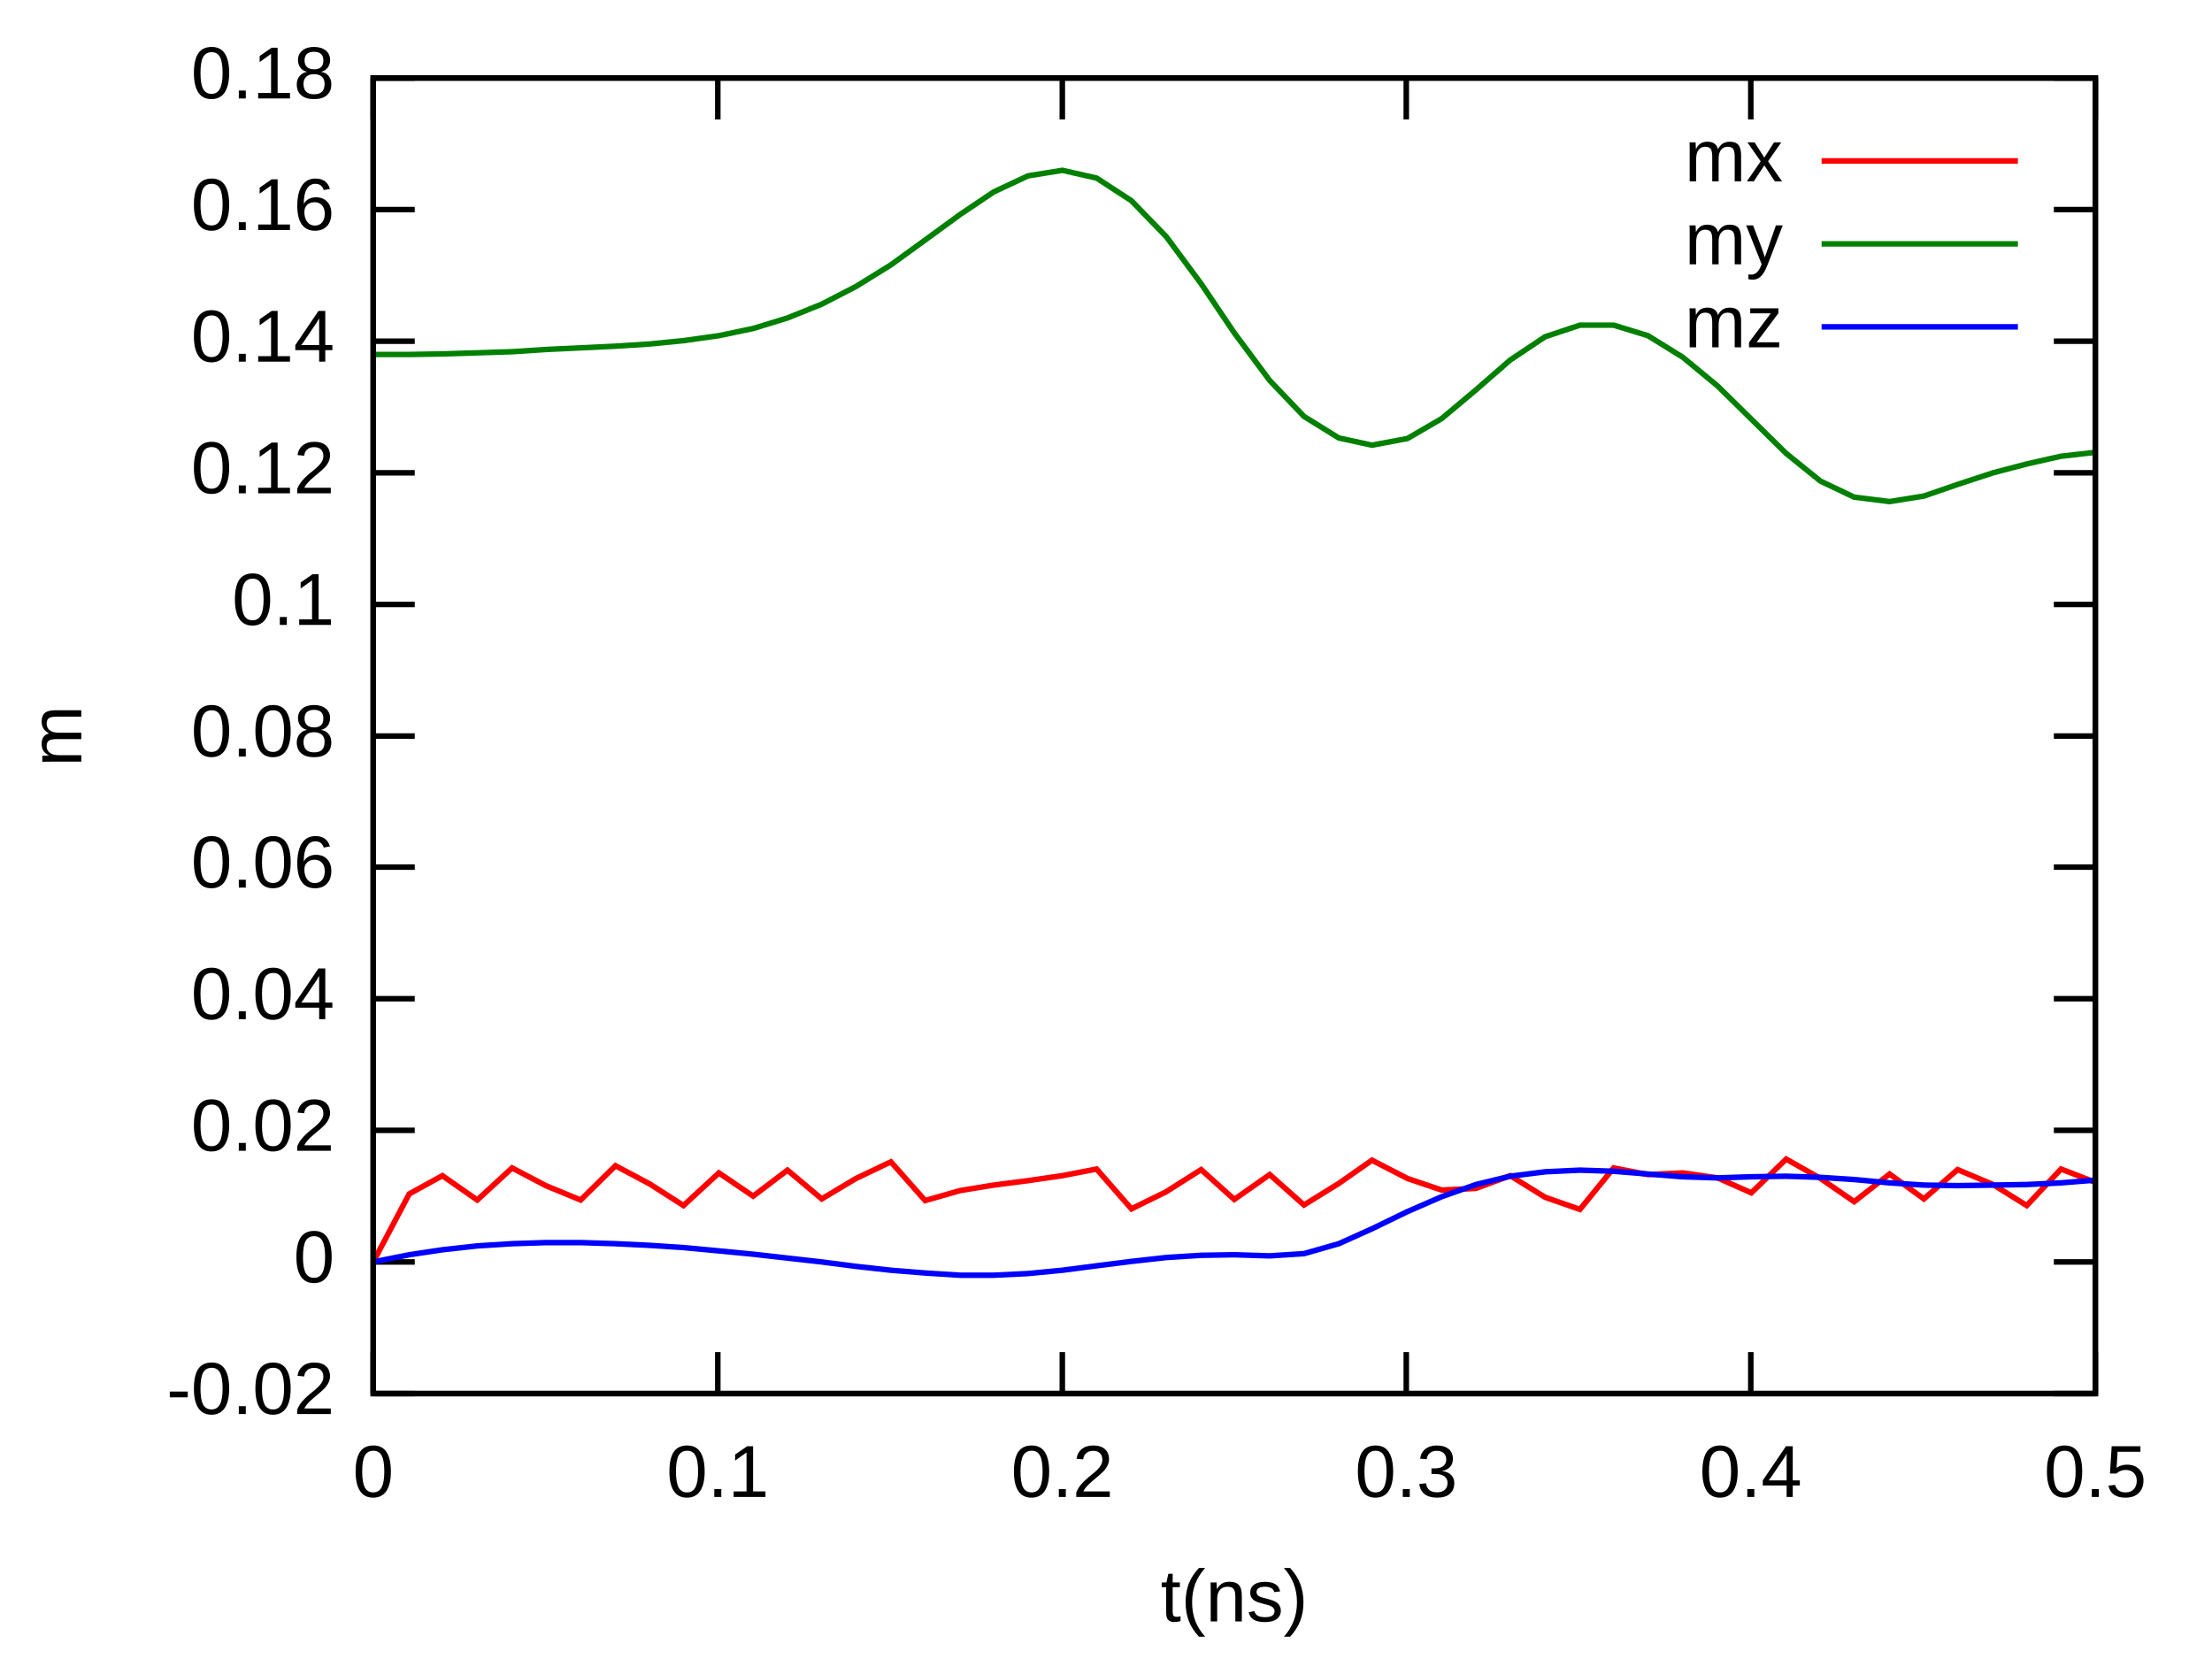
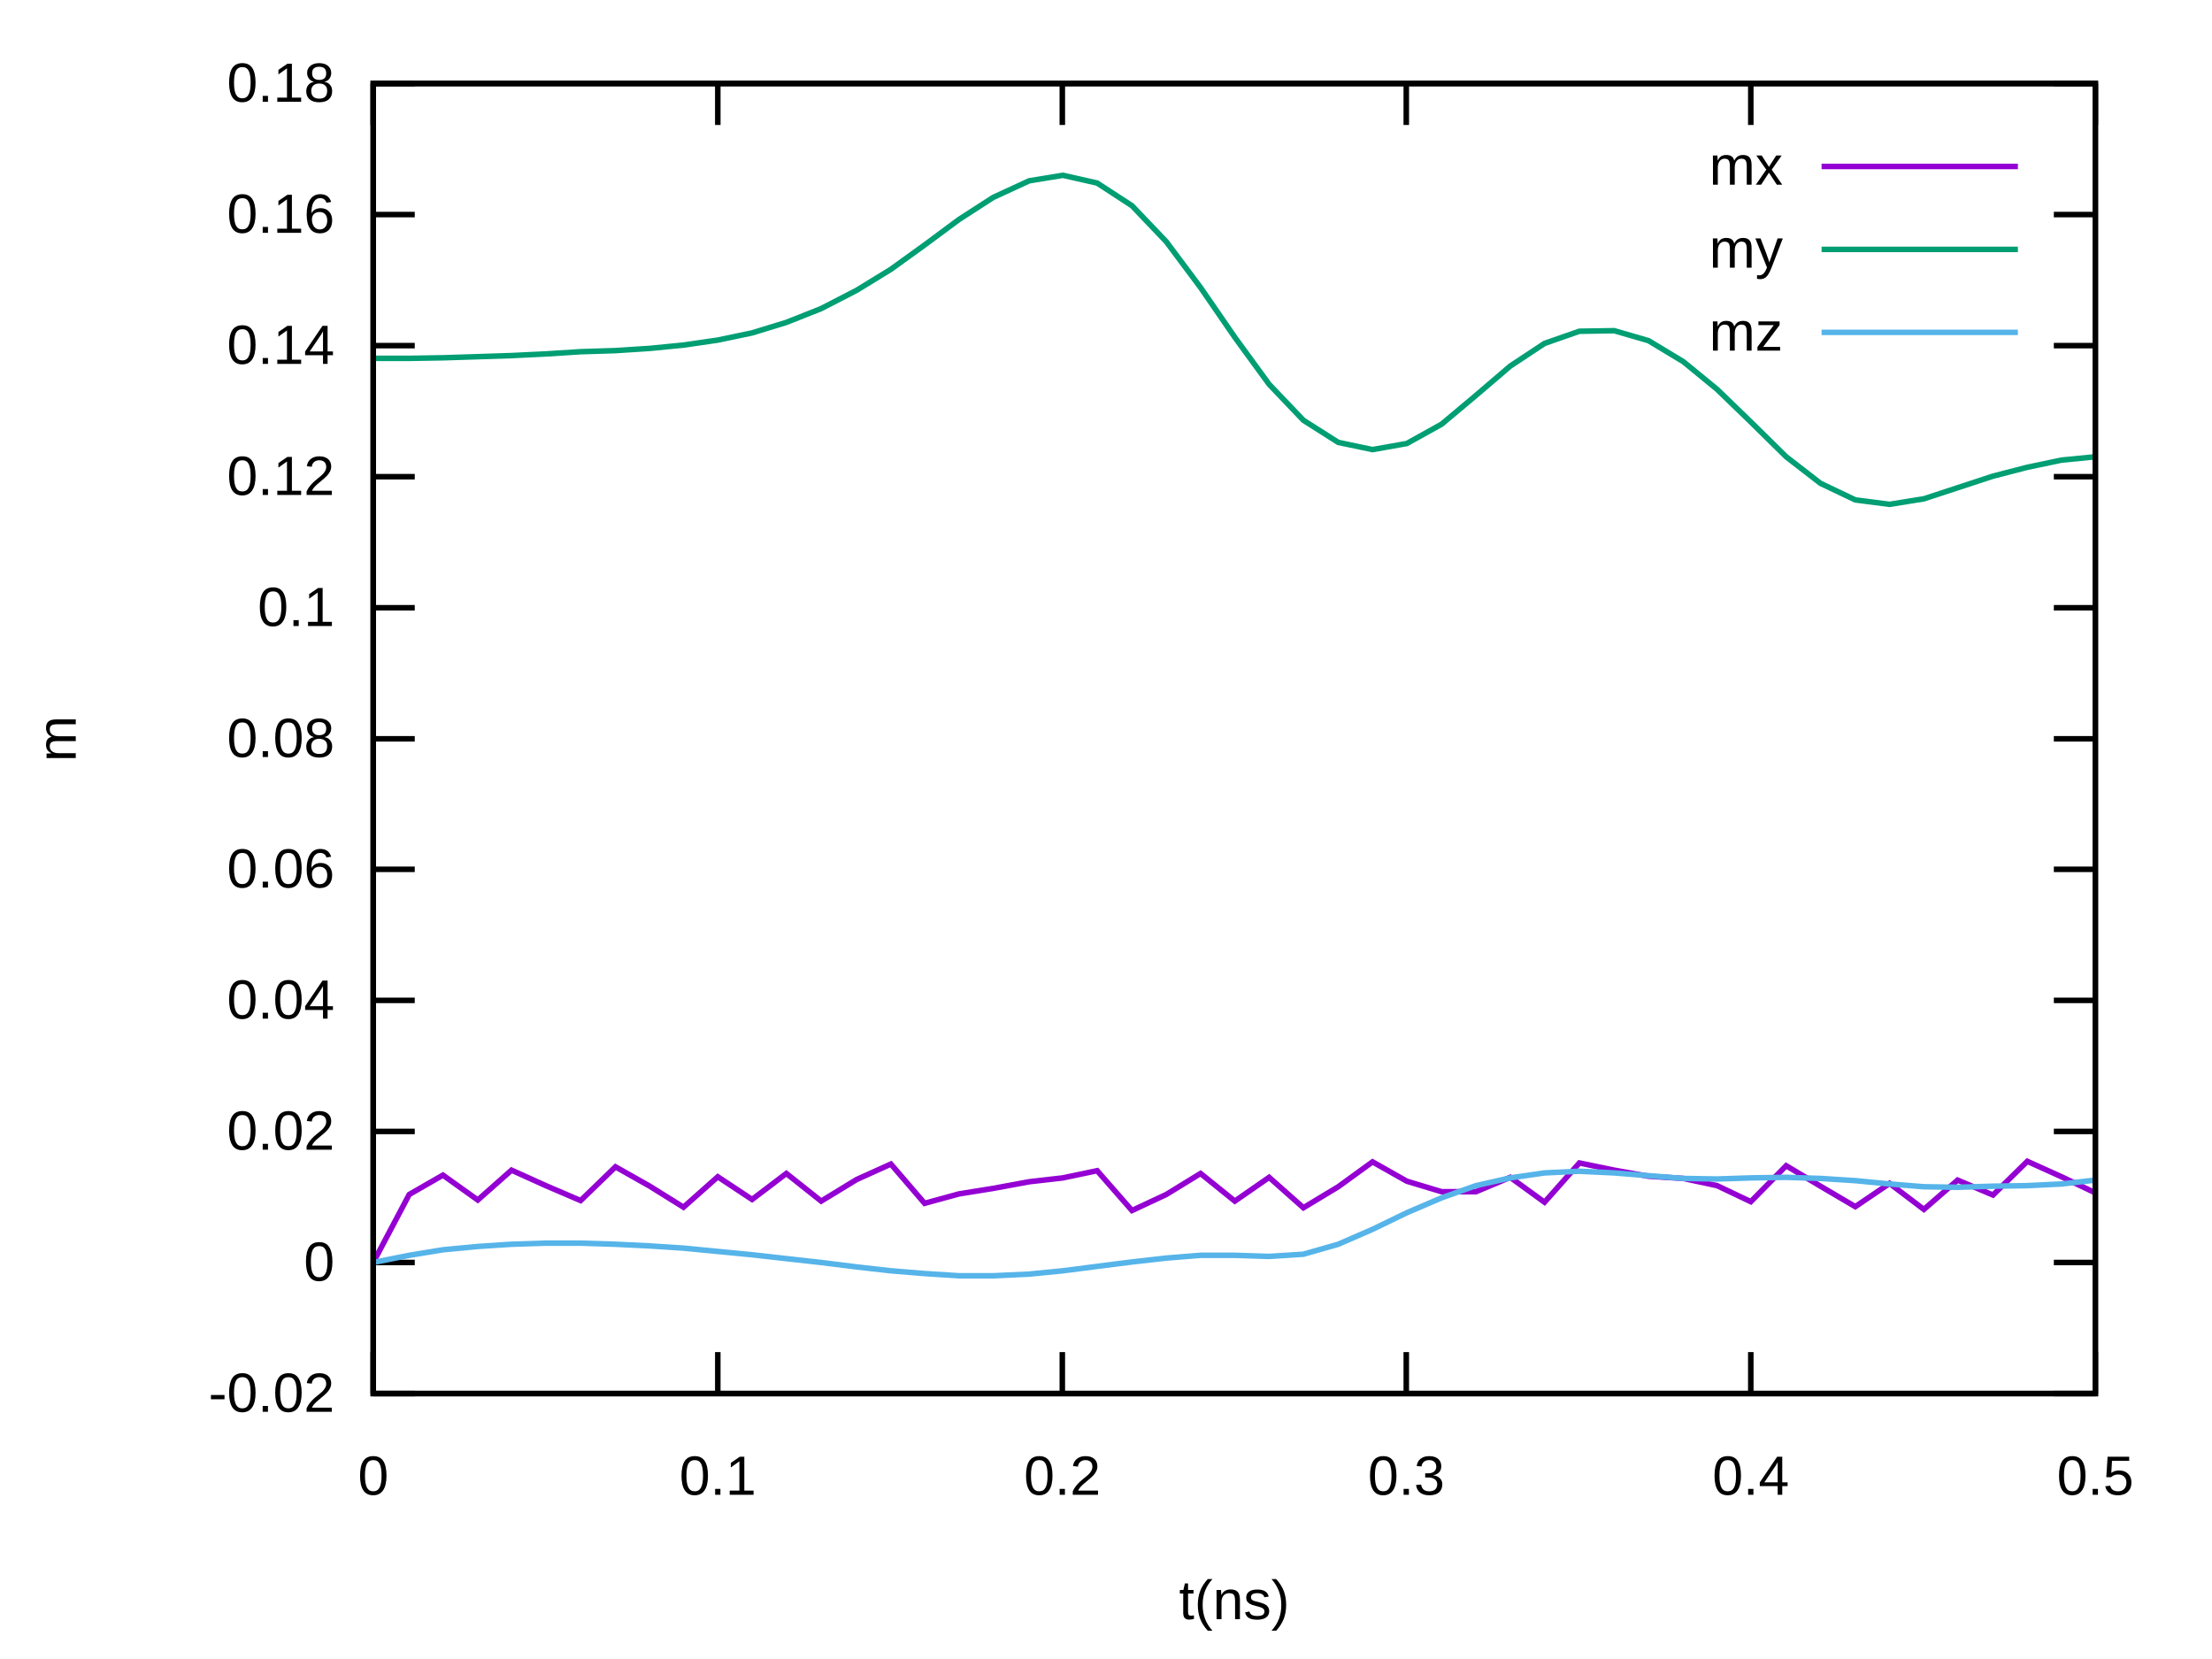
<svg xmlns="http://www.w3.org/2000/svg" xmlns:xlink="http://www.w3.org/1999/xlink" width="400" height="300" viewBox="0 0 400 300">
  <g id="gnuplot_canvas">
    <rect x="0" y="0" width="400" height="300" fill="none" />
    <defs>
      <circle id="gpDot" r="0.5" stroke-width="0.5" />
      <path id="gpPt0" stroke-width="0.267" stroke="currentColor" d="M-1,0 h2 M0,-1 v2" />
      <path id="gpPt1" stroke-width="0.267" stroke="currentColor" d="M-1,-1 L1,1 M1,-1 L-1,1" />
      <path id="gpPt2" stroke-width="0.267" stroke="currentColor" d="M-1,0 L1,0 M0,-1 L0,1 M-1,-1 L1,1 M-1,1 L1,-1" />
      <rect id="gpPt3" stroke-width="0.267" stroke="currentColor" x="-1" y="-1" width="2" height="2" />
      <rect id="gpPt4" stroke-width="0.267" stroke="currentColor" fill="currentColor" x="-1" y="-1" width="2" height="2" />
      <circle id="gpPt5" stroke-width="0.267" stroke="currentColor" cx="0" cy="0" r="1" />
      <use xlink:href="#gpPt5" id="gpPt6" fill="currentColor" stroke="none" />
      <path id="gpPt7" stroke-width="0.267" stroke="currentColor" d="M0,-1.33 L-1.33,0.67 L1.33,0.67 z" />
      <use xlink:href="#gpPt7" id="gpPt8" fill="currentColor" stroke="none" />
      <use xlink:href="#gpPt7" id="gpPt9" stroke="currentColor" transform="rotate(180)" />
      <use xlink:href="#gpPt9" id="gpPt10" fill="currentColor" stroke="none" />
      <use xlink:href="#gpPt3" id="gpPt11" stroke="currentColor" transform="rotate(45)" />
      <use xlink:href="#gpPt11" id="gpPt12" fill="currentColor" stroke="none" />
+       <path id="gpPt13" stroke-width="0.267" stroke="currentColor" d="M0,1.330 L1.265,0.411 L0.782,-1.067 L-0.782,-1.076 L-1.265,0.411 z" />
+       <use xlink:href="#gpPt13" id="gpPt14" fill="currentColor" stroke="none" />
+       <filter id="textbox" filterUnits="objectBoundingBox" x="0" y="0" height="1" width="1">
+         <feFlood flood-color="white" flood-opacity="1" result="bgnd" />
+         <feComposite in="SourceGraphic" in2="bgnd" operator="atop" />
+       </filter>
      <filter id="greybox" filterUnits="objectBoundingBox" x="0" y="0" height="1" width="1">
        <feFlood flood-color="lightgrey" flood-opacity="1" result="grey" />
        <feComposite in="SourceGraphic" in2="grey" operator="atop" />
      </filter>
    </defs>
-     <g style="fill:none; color:white; stroke:currentColor; stroke-width:1.00; stroke-linecap:butt; stroke-linejoin:miter">
+     <g fill="none" color="white" stroke="currentColor" stroke-width="1.00" stroke-linecap="butt" stroke-linejoin="miter">
</g>
-     <g style="fill:none; color:black; stroke:currentColor; stroke-width:1.00; stroke-linecap:butt; stroke-linejoin:miter">
+     <g fill="none" color="black" stroke="currentColor" stroke-width="1.00" stroke-linecap="butt" stroke-linejoin="miter">
      <path stroke="black" d="M67.5,252.0 L75.0,252.0 M378.9,252.0 L371.4,252.0  " />
-       <g transform="translate(60.5,255.7)" style="stroke:none; fill:black; font-family:Arial; font-size:10.00pt; text-anchor:end">
+       <g transform="translate(60.5,255.3)" stroke="none" fill="black" font-family="Arial" font-size="10.00" text-anchor="end">
        <text>-0.02</text>
      </g>
-       <path stroke="black" d="M67.5,228.2 L75.0,228.2 M378.9,228.2 L371.4,228.2  " />
-       <g transform="translate(60.5,231.9)" style="stroke:none; fill:black; font-family:Arial; font-size:10.00pt; text-anchor:end">
+     </g>
+     <g fill="none" color="black" stroke="currentColor" stroke-width="1.00" stroke-linecap="butt" stroke-linejoin="miter">
+       <path stroke="black" d="M67.5,228.3 L75.0,228.3 M378.9,228.3 L371.4,228.3  " />
+       <g transform="translate(60.5,231.6)" stroke="none" fill="black" font-family="Arial" font-size="10.00" text-anchor="end">
        <text>0</text>
      </g>
-       <path stroke="black" d="M67.5,204.4 L75.0,204.4 M378.9,204.4 L371.4,204.4  " />
-       <g transform="translate(60.5,208.1)" style="stroke:none; fill:black; font-family:Arial; font-size:10.00pt; text-anchor:end">
+     </g>
+     <g fill="none" color="black" stroke="currentColor" stroke-width="1.00" stroke-linecap="butt" stroke-linejoin="miter">
+       <path stroke="black" d="M67.5,204.6 L75.0,204.6 M378.9,204.6 L371.4,204.6  " />
+       <g transform="translate(60.5,207.9)" stroke="none" fill="black" font-family="Arial" font-size="10.00" text-anchor="end">
        <text>0.02</text>
      </g>
-       <path stroke="black" d="M67.5,180.6 L75.0,180.6 M378.9,180.6 L371.4,180.6  " />
-       <g transform="translate(60.5,184.3)" style="stroke:none; fill:black; font-family:Arial; font-size:10.00pt; text-anchor:end">
+     </g>
+     <g fill="none" color="black" stroke="currentColor" stroke-width="1.00" stroke-linecap="butt" stroke-linejoin="miter">
+       <path stroke="black" d="M67.5,180.9 L75.0,180.9 M378.9,180.9 L371.4,180.9  " />
+       <g transform="translate(60.5,184.2)" stroke="none" fill="black" font-family="Arial" font-size="10.00" text-anchor="end">
        <text>0.04</text>
      </g>
-       <path stroke="black" d="M67.5,156.8 L75.0,156.8 M378.9,156.8 L371.4,156.8  " />
-       <g transform="translate(60.5,160.5)" style="stroke:none; fill:black; font-family:Arial; font-size:10.00pt; text-anchor:end">
+     </g>
+     <g fill="none" color="black" stroke="currentColor" stroke-width="1.00" stroke-linecap="butt" stroke-linejoin="miter">
+       <path stroke="black" d="M67.5,157.2 L75.0,157.2 M378.9,157.2 L371.4,157.2  " />
+       <g transform="translate(60.5,160.5)" stroke="none" fill="black" font-family="Arial" font-size="10.00" text-anchor="end">
        <text>0.06</text>
      </g>
-       <path stroke="black" d="M67.5,133.1 L75.0,133.1 M378.9,133.1 L371.4,133.1  " />
-       <g transform="translate(60.5,136.8)" style="stroke:none; fill:black; font-family:Arial; font-size:10.00pt; text-anchor:end">
+     </g>
+     <g fill="none" color="black" stroke="currentColor" stroke-width="1.00" stroke-linecap="butt" stroke-linejoin="miter">
+       <path stroke="black" d="M67.5,133.6 L75.0,133.6 M378.9,133.6 L371.4,133.6  " />
+       <g transform="translate(60.5,136.9)" stroke="none" fill="black" font-family="Arial" font-size="10.00" text-anchor="end">
        <text>0.08</text>
      </g>
-       <path stroke="black" d="M67.5,109.3 L75.0,109.3 M378.9,109.3 L371.4,109.3  " />
-       <g transform="translate(60.5,113.0)" style="stroke:none; fill:black; font-family:Arial; font-size:10.00pt; text-anchor:end">
+     </g>
+     <g fill="none" color="black" stroke="currentColor" stroke-width="1.00" stroke-linecap="butt" stroke-linejoin="miter">
+       <path stroke="black" d="M67.5,109.9 L75.0,109.9 M378.9,109.9 L371.4,109.9  " />
+       <g transform="translate(60.5,113.2)" stroke="none" fill="black" font-family="Arial" font-size="10.00" text-anchor="end">
        <text>0.1</text>
      </g>
-       <path stroke="black" d="M67.5,85.5 L75.0,85.5 M378.9,85.5 L371.4,85.5  " />
-       <g transform="translate(60.5,89.2)" style="stroke:none; fill:black; font-family:Arial; font-size:10.00pt; text-anchor:end">
+     </g>
+     <g fill="none" color="black" stroke="currentColor" stroke-width="1.00" stroke-linecap="butt" stroke-linejoin="miter">
+       <path stroke="black" d="M67.5,86.2 L75.0,86.2 M378.9,86.2 L371.4,86.2  " />
+       <g transform="translate(60.5,89.5)" stroke="none" fill="black" font-family="Arial" font-size="10.00" text-anchor="end">
        <text>0.12</text>
      </g>
-       <path stroke="black" d="M67.5,61.7 L75.0,61.7 M378.9,61.7 L371.4,61.7  " />
-       <g transform="translate(60.5,65.4)" style="stroke:none; fill:black; font-family:Arial; font-size:10.00pt; text-anchor:end">
+     </g>
+     <g fill="none" color="black" stroke="currentColor" stroke-width="1.00" stroke-linecap="butt" stroke-linejoin="miter">
+       <path stroke="black" d="M67.5,62.5 L75.0,62.5 M378.9,62.5 L371.4,62.5  " />
+       <g transform="translate(60.5,65.8)" stroke="none" fill="black" font-family="Arial" font-size="10.00" text-anchor="end">
        <text>0.14</text>
      </g>
-       <path stroke="black" d="M67.5,37.9 L75.0,37.9 M378.9,37.9 L371.4,37.9  " />
-       <g transform="translate(60.5,41.6)" style="stroke:none; fill:black; font-family:Arial; font-size:10.00pt; text-anchor:end">
+     </g>
+     <g fill="none" color="black" stroke="currentColor" stroke-width="1.00" stroke-linecap="butt" stroke-linejoin="miter">
+       <path stroke="black" d="M67.5,38.8 L75.0,38.8 M378.9,38.8 L371.4,38.8  " />
+       <g transform="translate(60.5,42.1)" stroke="none" fill="black" font-family="Arial" font-size="10.00" text-anchor="end">
        <text>0.16</text>
      </g>
-       <path stroke="black" d="M67.5,14.1 L75.0,14.1 M378.9,14.1 L371.4,14.1  " />
-       <g transform="translate(60.5,17.8)" style="stroke:none; fill:black; font-family:Arial; font-size:10.00pt; text-anchor:end">
+     </g>
+     <g fill="none" color="black" stroke="currentColor" stroke-width="1.00" stroke-linecap="butt" stroke-linejoin="miter">
+       <path stroke="black" d="M67.5,15.1 L75.0,15.1 M378.9,15.1 L371.4,15.1  " />
+       <g transform="translate(60.5,18.4)" stroke="none" fill="black" font-family="Arial" font-size="10.00" text-anchor="end">
        <text>0.18</text>
      </g>
-       <path stroke="black" d="M67.5,252.0 L67.5,244.5 M67.5,14.1 L67.5,21.6  " />
-       <g transform="translate(67.5,270.7)" style="stroke:none; fill:black; font-family:Arial; font-size:10.00pt; text-anchor:middle">
+     </g>
+     <g fill="none" color="black" stroke="currentColor" stroke-width="1.00" stroke-linecap="butt" stroke-linejoin="miter">
+       <path stroke="black" d="M67.5,252.0 L67.5,244.5 M67.5,15.1 L67.5,22.6  " />
+       <g transform="translate(67.5,270.3)" stroke="none" fill="black" font-family="Arial" font-size="10.00" text-anchor="middle">
        <text> 0</text>
      </g>
-       <path stroke="black" d="M129.8,252.0 L129.8,244.5 M129.8,14.1 L129.8,21.6  " />
-       <g transform="translate(129.8,270.7)" style="stroke:none; fill:black; font-family:Arial; font-size:10.00pt; text-anchor:middle">
+     </g>
+     <g fill="none" color="black" stroke="currentColor" stroke-width="1.00" stroke-linecap="butt" stroke-linejoin="miter">
+       <path stroke="black" d="M129.8,252.0 L129.8,244.5 M129.8,15.1 L129.8,22.6  " />
+       <g transform="translate(129.8,270.3)" stroke="none" fill="black" font-family="Arial" font-size="10.00" text-anchor="middle">
        <text> 0.1</text>
      </g>
-       <path stroke="black" d="M192.1,252.0 L192.1,244.5 M192.1,14.1 L192.1,21.6  " />
-       <g transform="translate(192.1,270.7)" style="stroke:none; fill:black; font-family:Arial; font-size:10.00pt; text-anchor:middle">
+     </g>
+     <g fill="none" color="black" stroke="currentColor" stroke-width="1.00" stroke-linecap="butt" stroke-linejoin="miter">
+       <path stroke="black" d="M192.1,252.0 L192.1,244.5 M192.1,15.1 L192.1,22.6  " />
+       <g transform="translate(192.1,270.3)" stroke="none" fill="black" font-family="Arial" font-size="10.00" text-anchor="middle">
        <text> 0.2</text>
      </g>
-       <path stroke="black" d="M254.3,252.0 L254.3,244.5 M254.3,14.1 L254.3,21.6  " />
-       <g transform="translate(254.3,270.7)" style="stroke:none; fill:black; font-family:Arial; font-size:10.00pt; text-anchor:middle">
+     </g>
+     <g fill="none" color="black" stroke="currentColor" stroke-width="1.00" stroke-linecap="butt" stroke-linejoin="miter">
+       <path stroke="black" d="M254.3,252.0 L254.3,244.5 M254.3,15.1 L254.3,22.6  " />
+       <g transform="translate(254.3,270.3)" stroke="none" fill="black" font-family="Arial" font-size="10.00" text-anchor="middle">
        <text> 0.3</text>
      </g>
-       <path stroke="black" d="M316.6,252.0 L316.6,244.5 M316.6,14.1 L316.6,21.6  " />
-       <g transform="translate(316.6,270.7)" style="stroke:none; fill:black; font-family:Arial; font-size:10.00pt; text-anchor:middle">
+     </g>
+     <g fill="none" color="black" stroke="currentColor" stroke-width="1.00" stroke-linecap="butt" stroke-linejoin="miter">
+       <path stroke="black" d="M316.6,252.0 L316.6,244.5 M316.6,15.1 L316.6,22.6  " />
+       <g transform="translate(316.6,270.3)" stroke="none" fill="black" font-family="Arial" font-size="10.00" text-anchor="middle">
        <text> 0.4</text>
      </g>
-       <path stroke="black" d="M378.9,252.0 L378.9,244.5 M378.9,14.1 L378.9,21.6  " />
-       <g transform="translate(378.9,270.7)" style="stroke:none; fill:black; font-family:Arial; font-size:10.00pt; text-anchor:middle">
+     </g>
+     <g fill="none" color="black" stroke="currentColor" stroke-width="1.00" stroke-linecap="butt" stroke-linejoin="miter">
+       <path stroke="black" d="M378.9,252.0 L378.9,244.5 M378.9,15.1 L378.9,22.6  " />
+       <g transform="translate(378.9,270.3)" stroke="none" fill="black" font-family="Arial" font-size="10.00" text-anchor="middle">
        <text> 0.5</text>
      </g>
-       <path stroke="black" d="M67.5,14.1 L67.5,252.0 L378.9,252.0 L378.9,14.1 L67.5,14.1 Z  " />
-       <g transform="translate(14.7,133.1) rotate(270)" style="stroke:none; fill:black; font-family:Arial; font-size:10.00pt; text-anchor:middle">
+     </g>
+     <g fill="none" color="black" stroke="currentColor" stroke-width="1.00" stroke-linecap="butt" stroke-linejoin="miter">
+ </g>
+     <g fill="none" color="black" stroke="currentColor" stroke-width="1.00" stroke-linecap="butt" stroke-linejoin="miter">
+       <path stroke="black" d="M67.5,15.1 L67.5,252.0 L378.9,252.0 L378.9,15.1 L67.5,15.1 Z  " />
+     </g>
+     <g fill="none" color="black" stroke="currentColor" stroke-width="1.00" stroke-linecap="butt" stroke-linejoin="miter">
+       <g transform="translate(13.7,133.6) rotate(270)" stroke="none" fill="black" font-family="Arial" font-size="10.00" text-anchor="middle">
        <text>m </text>
      </g>
-       <g transform="translate(223.2,293.2)" style="stroke:none; fill:black; font-family:Arial; font-size:10.00pt; text-anchor:middle">
+     </g>
+     <g fill="none" color="black" stroke="currentColor" stroke-width="1.00" stroke-linecap="butt" stroke-linejoin="miter">
+       <g transform="translate(223.2,292.8)" stroke="none" fill="black" font-family="Arial" font-size="10.00" text-anchor="middle">
        <text>t(ns)</text>
      </g>
    </g>
+     <g fill="none" color="black" stroke="currentColor" stroke-width="1.00" stroke-linecap="butt" stroke-linejoin="miter">
+ </g>
    <g id="gnuplot_plot_1">
-       <g style="fill:none; color:red; stroke:currentColor; stroke-width:1.00; stroke-linecap:butt; stroke-linejoin:miter">
-         <g transform="translate(322.4,32.8)" style="stroke:none; fill:black; font-family:Arial; font-size:10.00pt; text-anchor:end">
+       <g fill="none" color="black" stroke="currentColor" stroke-width="1.00" stroke-linecap="butt" stroke-linejoin="miter">
+         <g transform="translate(322.4,33.4)" stroke="none" fill="black" font-family="Arial" font-size="10.00" text-anchor="end">
          <text>mx</text>
        </g>
-         <path d="M329.4,29.1 L364.9,29.1 M67.5,228.2 L74.0,215.9 L80.0,212.6 L86.3,217.0 L92.6,211.2 L98.7,214.4    L105.0,217.0 L111.3,210.8 L117.5,214.1 L123.6,218.0 L130.0,212.1 L136.2,216.3 L142.4,211.6 L148.6,216.8    L154.8,213.1 L161.1,210.1 L167.3,217.1 L173.6,215.3 L179.7,214.3 L185.9,213.5 L192.1,212.6 L198.3,211.4    L204.6,218.6 L210.9,215.5 L217.2,211.5 L223.2,216.9 L229.6,212.4 L235.8,217.9 L242.1,214.0 L248.1,209.8    L254.5,213.1 L260.7,215.2 L266.9,214.9 L273.1,212.6 L279.4,216.5 L285.7,218.7 L291.8,211.2 L298.0,212.4    L304.3,212.1 L310.6,213.0 L316.7,215.7 L323.0,209.6 L329.2,213.1 L335.3,217.3 L341.7,212.3 L347.9,216.8    L354.0,211.5 L360.4,214.2 L366.5,218.0 L372.7,211.4 L378.9,213.8  " />
+       </g>
+       <g fill="none" color="black" stroke="currentColor" stroke-width="1.00" stroke-linecap="butt" stroke-linejoin="miter">
+         <path stroke="rgb(148,   0, 211)" d="M329.4,30.1 L364.9,30.1 M67.5,228.3 L74.0,216.0 L80.1,212.5 L86.4,217.0 L92.5,211.6 L98.7,214.4   L105.0,217.1 L111.3,211.0 L117.5,214.5 L123.6,218.3 L129.8,212.8 L136.0,216.9 L142.2,212.2 L148.5,217.2   L154.9,213.3 L161.1,210.5 L167.2,217.6 L173.4,215.9 L179.6,214.9 L186.1,213.7 L192.2,213.0 L198.4,211.7   L204.7,218.9 L210.9,216.0 L217.1,212.2 L223.3,217.2 L229.5,212.9 L235.7,218.4 L242.0,214.6 L248.2,210.1   L254.4,213.6 L260.7,215.5 L266.9,215.5 L273.1,212.9 L279.3,217.4 L285.6,210.3 L291.9,211.6 L298.1,212.7   L304.4,213.1 L310.5,214.4 L316.6,217.3 L323.0,210.8 L329.2,214.5 L335.5,218.2 L341.7,214.0 L347.9,218.7   L354.0,213.4 L360.4,216.1 L366.6,210.0 L372.8,212.8 L378.9,215.7  " />
      </g>
    </g>
    <g id="gnuplot_plot_2">
-       <g style="fill:none; color:green; stroke:currentColor; stroke-width:1.00; stroke-linecap:butt; stroke-linejoin:miter">
-         <g transform="translate(322.4,47.8)" style="stroke:none; fill:black; font-family:Arial; font-size:10.00pt; text-anchor:end">
+       <g fill="none" color="black" stroke="currentColor" stroke-width="1.00" stroke-linecap="butt" stroke-linejoin="miter">
+         <g transform="translate(322.4,48.4)" stroke="none" fill="black" font-family="Arial" font-size="10.00" text-anchor="end">
          <text>my</text>
        </g>
-         <path d="M329.4,44.1 L364.9,44.1 M67.5,64.1 L74.0,64.1 L80.0,64.0 L86.3,63.8 L92.6,63.6 L98.7,63.2    L105.0,62.9 L111.3,62.6 L117.5,62.2 L123.6,61.6 L130.0,60.7 L136.2,59.4 L142.4,57.5 L148.6,55.0    L154.8,51.8 L161.1,47.9 L167.3,43.4 L173.6,38.8 L179.7,34.7 L185.9,31.8 L192.1,30.8 L198.3,32.2    L204.6,36.3 L210.9,42.8 L217.2,51.3 L223.2,60.2 L229.6,68.8 L235.8,75.3 L242.1,79.2 L248.1,80.5    L254.5,79.3 L260.7,75.7 L266.9,70.5 L273.1,65.1 L279.4,60.9 L285.7,58.8 L291.8,58.8 L298.0,60.7    L304.3,64.6 L310.6,69.8 L316.7,75.8 L323.0,82.0 L329.2,87.0 L335.3,89.9 L341.7,90.7 L347.9,89.7    L354.0,87.6 L360.4,85.5 L366.5,83.9 L372.7,82.5 L378.9,81.8  " />
+       </g>
+       <g fill="none" color="black" stroke="currentColor" stroke-width="1.00" stroke-linecap="butt" stroke-linejoin="miter">
+         <path stroke="rgb(  0, 158, 115)" d="M329.4,45.1 L364.9,45.1 M67.5,64.8 L74.0,64.8 L80.1,64.7 L86.4,64.5 L92.5,64.3 L98.7,64.0   L105.0,63.6 L111.3,63.4 L117.5,63.0 L123.6,62.4 L129.8,61.5 L136.0,60.2 L142.2,58.3 L148.5,55.8   L154.9,52.5 L161.1,48.7 L167.2,44.3 L173.4,39.7 L179.6,35.7 L186.1,32.7 L192.2,31.7 L198.4,33.1   L204.7,37.2 L210.9,43.7 L217.1,52.0 L223.3,61.0 L229.5,69.5 L235.7,76.0 L242.0,80.0 L248.2,81.3   L254.4,80.2 L260.7,76.7 L266.9,71.5 L273.1,66.2 L279.3,62.1 L285.6,59.9 L291.9,59.8 L298.1,61.6   L304.4,65.4 L310.5,70.4 L316.6,76.3 L323.0,82.6 L329.2,87.4 L335.5,90.4 L341.7,91.2 L347.9,90.2   L354.0,88.2 L360.4,86.1 L366.6,84.5 L372.8,83.2 L378.9,82.6  " />
      </g>
    </g>
    <g id="gnuplot_plot_3">
-       <g style="fill:none; color:blue; stroke:currentColor; stroke-width:1.00; stroke-linecap:butt; stroke-linejoin:miter">
-         <g transform="translate(322.4,62.8)" style="stroke:none; fill:black; font-family:Arial; font-size:10.00pt; text-anchor:end">
+       <g fill="none" color="black" stroke="currentColor" stroke-width="1.00" stroke-linecap="butt" stroke-linejoin="miter">
+         <g transform="translate(322.4,63.4)" stroke="none" fill="black" font-family="Arial" font-size="10.00" text-anchor="end">
          <text>mz</text>
        </g>
-         <path d="M329.4,59.1 L364.9,59.1 M67.5,228.2 L74.0,226.9 L80.0,226.0 L86.3,225.3 L92.6,224.9 L98.7,224.7    L105.0,224.7 L111.3,224.9 L117.5,225.2 L123.6,225.6 L130.0,226.2 L136.2,226.8 L142.4,227.5 L148.6,228.2    L154.8,229.0 L161.1,229.7 L167.3,230.2 L173.6,230.6 L179.7,230.6 L185.9,230.3 L192.1,229.7 L198.3,228.9    L204.6,228.1 L210.9,227.4 L217.2,227.0 L223.2,226.9 L229.6,227.1 L235.8,226.7 L242.1,224.9 L248.1,222.2    L254.5,219.1 L260.7,216.4 L266.9,214.2 L273.1,212.7 L279.4,211.9 L285.7,211.6 L291.8,211.8 L298.0,212.3    L304.3,212.8 L310.6,213.0 L316.7,212.8 L323.0,212.7 L329.2,212.9 L335.3,213.3 L341.7,213.9 L347.9,214.3    L354.0,214.4 L360.4,214.3 L366.5,214.2 L372.7,213.9 L378.9,213.4  " />
+       </g>
+       <g fill="none" color="black" stroke="currentColor" stroke-width="1.00" stroke-linecap="butt" stroke-linejoin="miter">
+         <path stroke="rgb( 86, 180, 233)" d="M329.4,60.1 L364.9,60.1 M67.5,228.3 L74.0,227.0 L80.1,226.0 L86.4,225.4 L92.5,225.0 L98.7,224.8   L105.0,224.8 L111.3,225.0 L117.5,225.3 L123.6,225.7 L129.8,226.3 L136.0,226.9 L142.2,227.6 L148.5,228.3   L154.9,229.1 L161.1,229.8 L167.2,230.3 L173.4,230.7 L179.6,230.7 L186.1,230.4 L192.2,229.8 L198.4,229.0   L204.7,228.2 L210.9,227.5 L217.1,227.0 L223.3,227.0 L229.5,227.2 L235.7,226.8 L242.0,225.0 L248.2,222.3   L254.4,219.3 L260.7,216.6 L266.9,214.4 L273.1,213.0 L279.3,212.1 L285.6,211.8 L291.9,212.1 L298.1,212.6   L304.4,213.1 L310.5,213.2 L316.6,213.0 L323.0,212.9 L329.2,213.1 L335.5,213.5 L341.7,214.1 L347.9,214.6   L354.0,214.7 L360.4,214.5 L366.6,214.4 L372.8,214.1 L378.9,213.4  " />
      </g>
    </g>
-     <g style="fill:none; color:black; stroke:currentColor; stroke-width:1.00; stroke-linecap:butt; stroke-linejoin:miter">
-       <path stroke="black" d="M67.5,14.1 L67.5,252.0 L378.9,252.0 L378.9,14.1 L67.5,14.1 Z  " />
+     <g fill="none" color="white" stroke="rgb( 86, 180, 233)" stroke-width="2.00" stroke-linecap="butt" stroke-linejoin="miter">
+ </g>
+     <g fill="none" color="black" stroke="currentColor" stroke-width="2.00" stroke-linecap="butt" stroke-linejoin="miter">
+ </g>
+     <g fill="none" color="black" stroke="black" stroke-width="1.00" stroke-linecap="butt" stroke-linejoin="miter">
+ </g>
+     <g fill="none" color="black" stroke="currentColor" stroke-width="1.00" stroke-linecap="butt" stroke-linejoin="miter">
+       <path stroke="black" d="M67.5,15.1 L67.5,252.0 L378.9,252.0 L378.9,15.1 L67.5,15.1 Z  " />
    </g>
+     <g fill="none" color="black" stroke="currentColor" stroke-width="1.00" stroke-linecap="butt" stroke-linejoin="miter">
+ </g>
  </g>
</svg>
